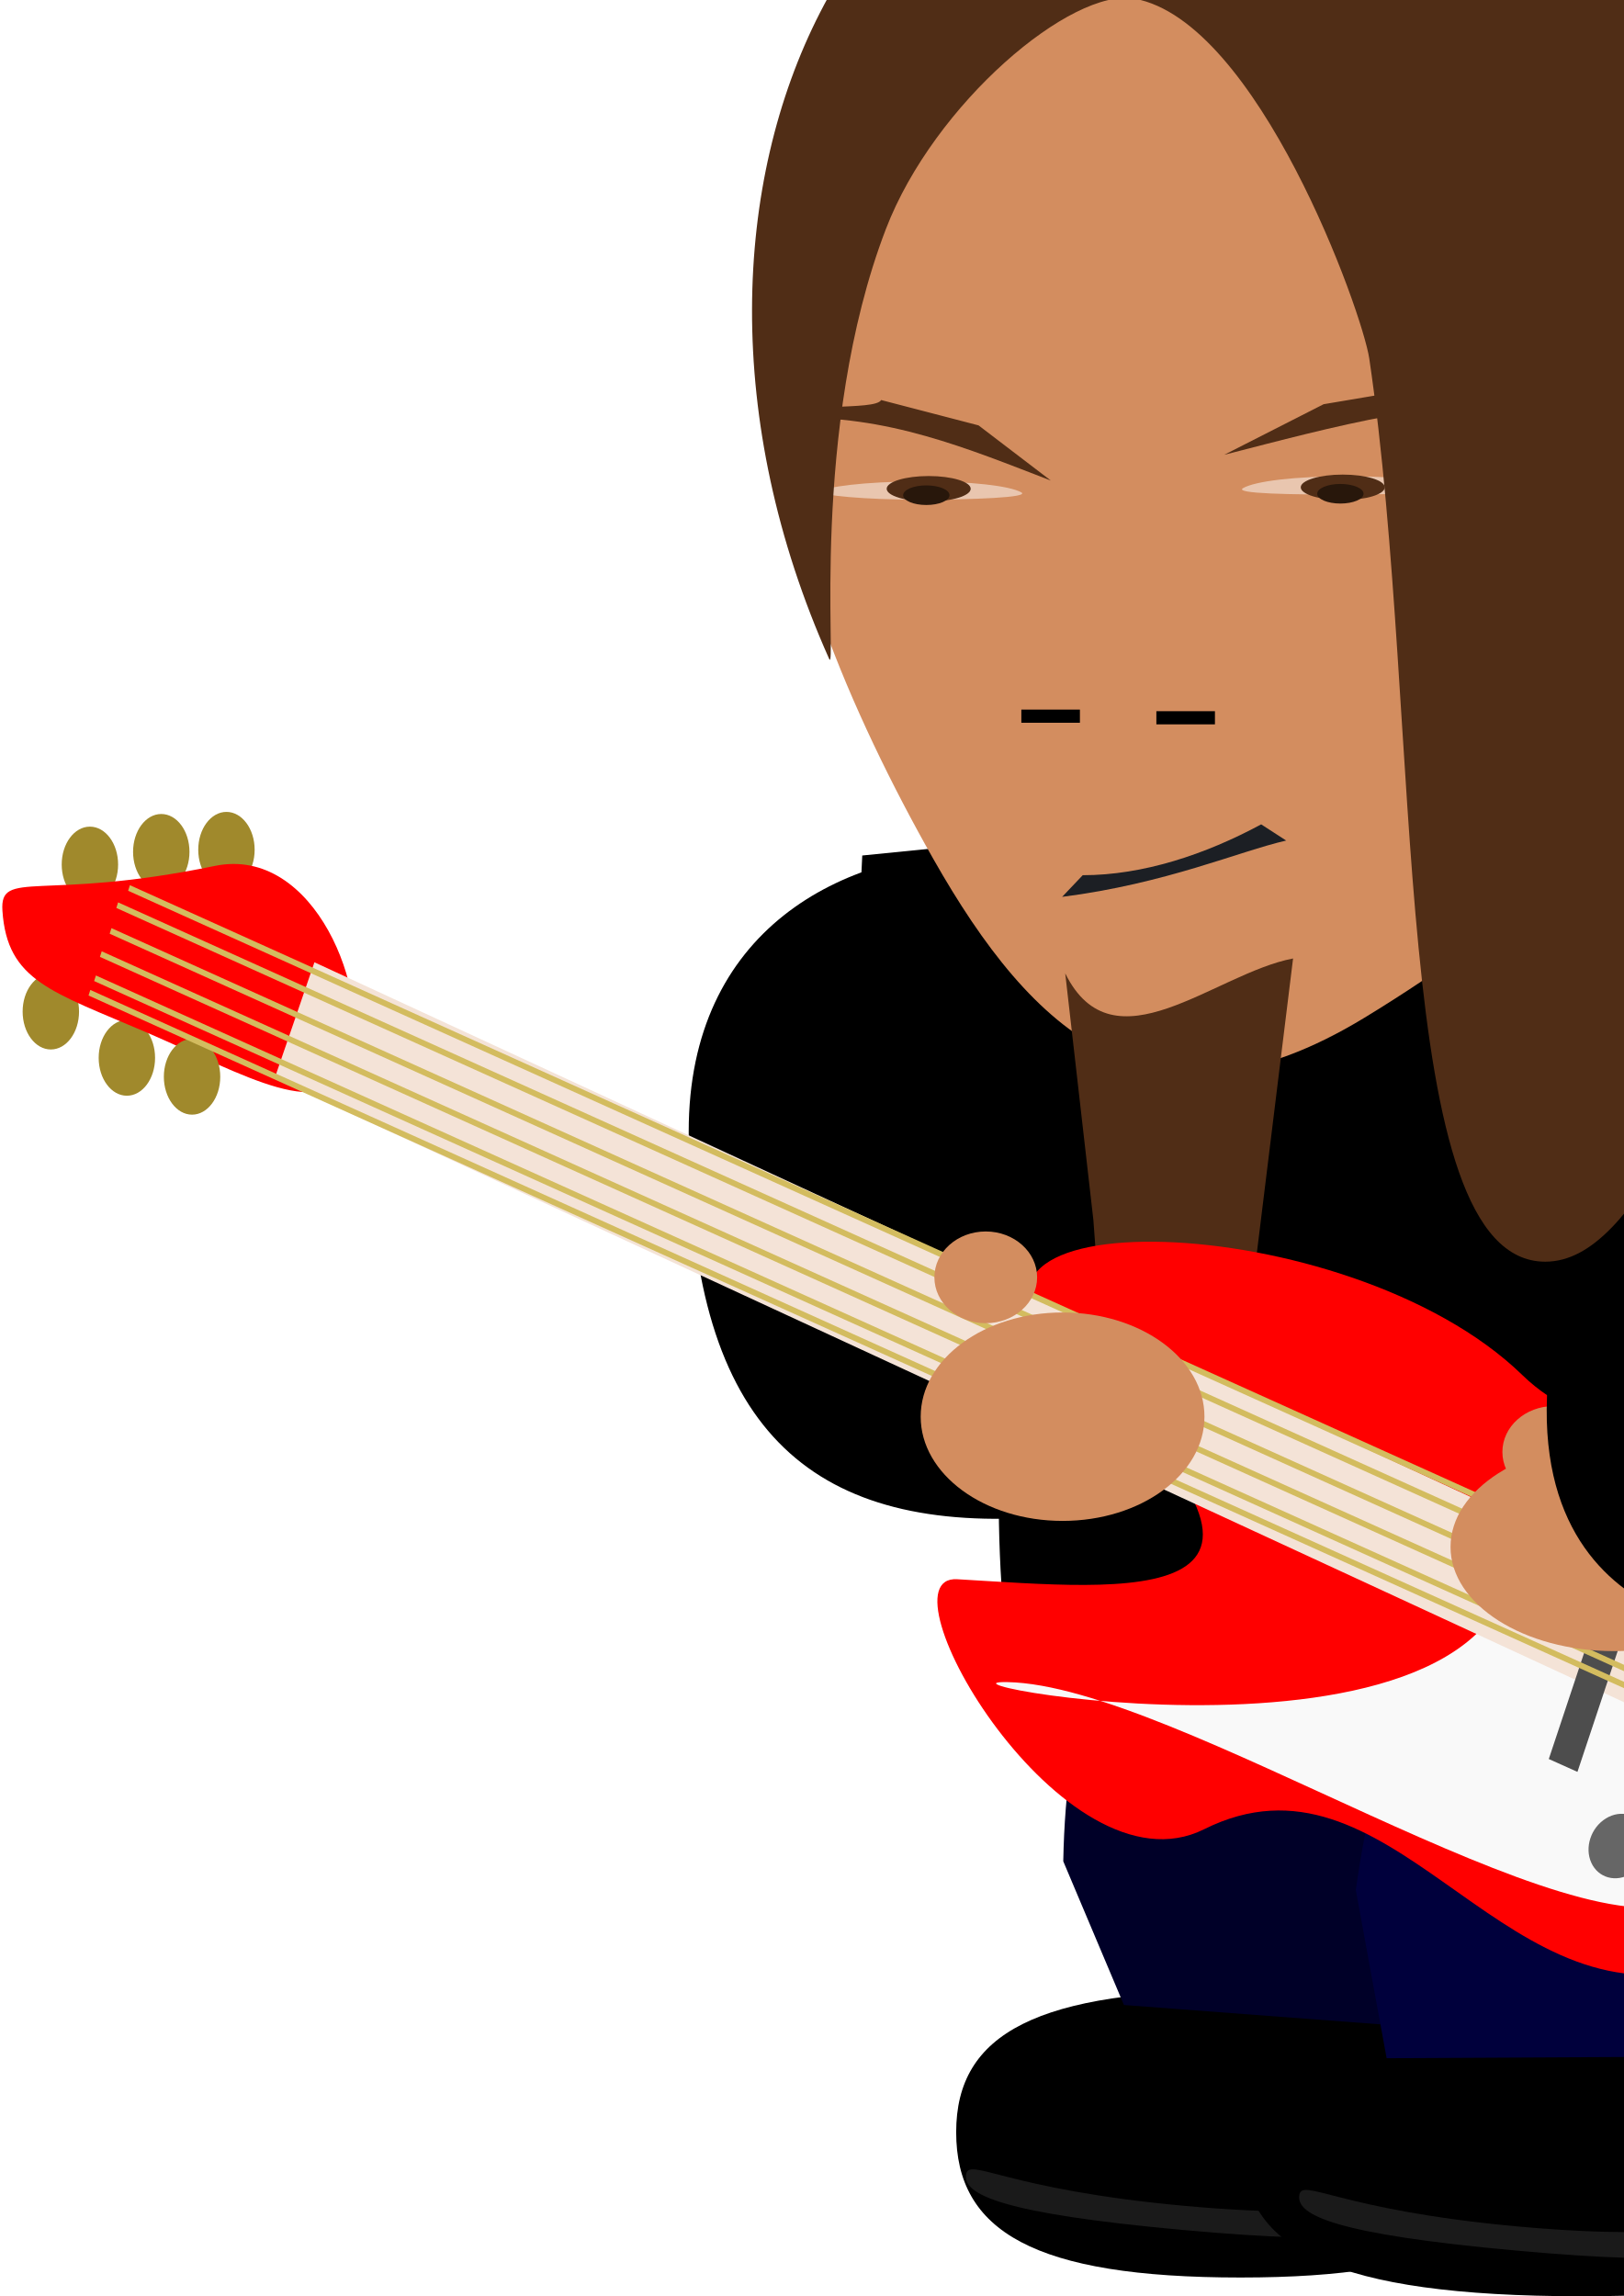
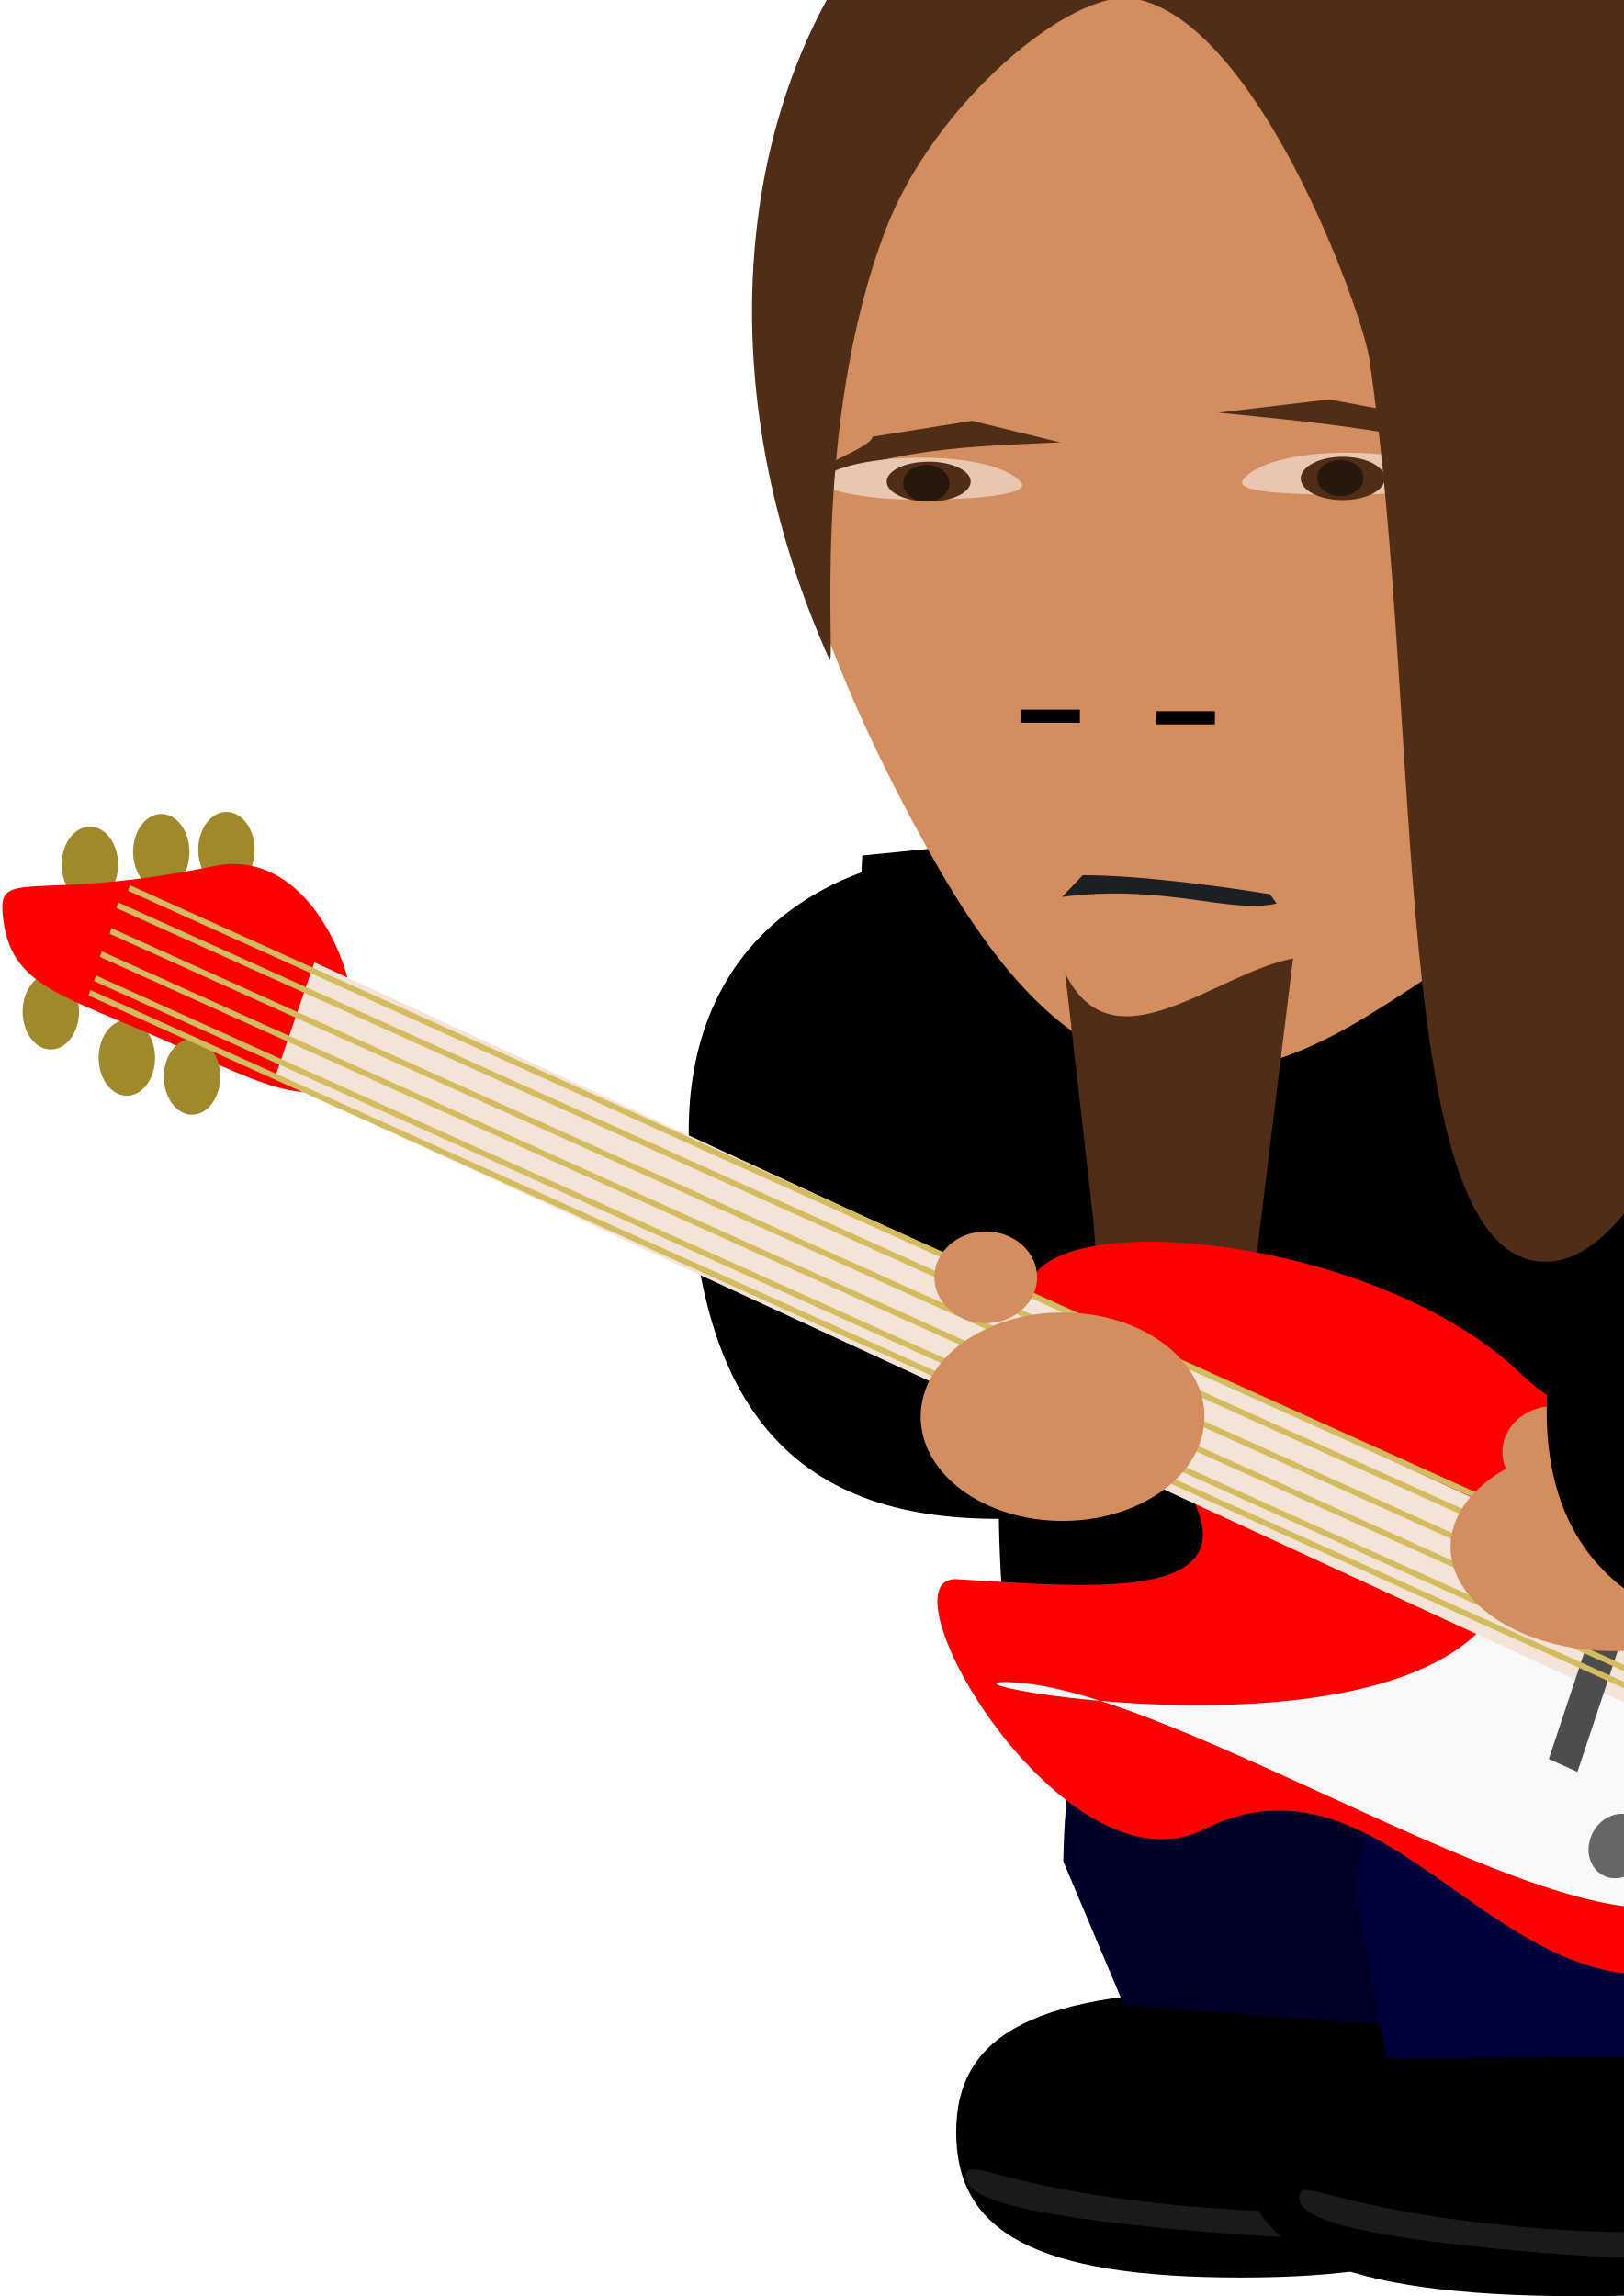
<svg xmlns="http://www.w3.org/2000/svg" width="210mm" height="297mm" viewBox="0 0 210 297" version="1.1" id="svg10607">
  <defs id="defs10604" />
  <g id="layer1">
    <path id="path11385-4-1-1-5-2-8" style="fill:#000000;stroke-width:0.548" d="m 196.317,275.807 c 0,12.798 -9.127,18.801 -35.877,18.801 -26.75,0 -36.774,-6.003 -36.774,-18.801 0,-12.798 10.473,-18.364 37.223,-18.364 26.75,0 35.429,5.565 35.429,18.364 z" />
    <path id="path11724-0-2-14-2-8-2" style="fill:#1a1a1a;stroke-width:0.399" d="m 180.781,286.425 c -0.285,2.488 -4.144,4.176 -27.778,2.034 -23.634,-2.143 -28.352,-4.608 -28.068,-7.096 0.285,-2.488 4.789,1.848 28.423,3.991 23.634,2.143 27.707,-1.415 27.422,1.072 z" />
    <path id="path11385-4-04-45-3-8-6" style="fill:#000000;stroke-width:0.548" d="m 246.961,278.09 c -0.012,12.921 -10.852,18.972 -42.604,18.943 -31.752,-0.029 -43.646,-6.1 -43.634,-19.021 0.012,-12.921 12.448,-18.529 44.201,-18.5 31.752,0.029 42.049,5.657 42.037,18.578 z" />
    <rect style="fill:#000000;fill-opacity:1;stroke-width:0.265" id="rect12969-1-0" width="74.682" height="31.122" x="170.264" y="204.82" />
    <path id="rect10620-3-0-1-1" style="fill:#000028;fill-opacity:1;stroke-width:0.462" d="m 137.516,240.768 c 1.369,-75.113 71.237,-65.202 71.346,0.322 0.234,-2.318 -3.321,12.86 -4.318,22.734 l -59.181,-4.465 z" />
    <path id="rect10620-1-8-9-9-7" style="fill:#00003c;fill-opacity:1;stroke-width:0.399" d="m 175.353,244.488 c 10.706,-76.533 69.335,-64.999 70.26,0.645 l -3.351,20.786 -62.923,0.322 z" />
    <path id="path4257-0-5-6-5-0-3-4" style="fill:#000055;fill-opacity:1;stroke-width:0.219" d="m 141.011,145.618 c 0.262,7.109 -3.562,10.217 3.951,8.605 0,0 4.499,-13.108 4.201,-25.092 -0.195,-7.443 -9.713,-26.037 -9.054,-8.077 z" />
    <ellipse style="fill:#deaa87;stroke-width:0.148" id="path9819-9-7-8-8-0-4" cx="146.496" cy="197.56" rx="6.643" ry="5.934" />
    <path id="path6217-9-9-5-1" style="fill:#000000;stroke-width:0.399" d="m 148.932,132.01 c 28.107,49.719 27.681,62.398 -16.394,64.376 -28.786,1.292 -43.465,-12.721 -43.465,-50.01 0,-26.044 19.743,-36.357 38.926,-36.357 19.182,0 8.567,0.118 20.933,21.992 z" />
    <path id="rect21874-0-5-4-1" style="fill:#000000;stroke-width:0.265" d="m 139.145,163.751 110.281,7.609 c -0.46,10.964 7.608,42.762 2.316,46.119 -49.184,9.686 -79.595,12.898 -121.438,0.11 0,-8.451 -5.78,-45.393 8.841,-53.844 z" />
    <path id="rect8523-7-3-4-8" style="fill:#000000;stroke-width:0.377" d="m 111.519,110.663 120.544,-12.057 20.879,14.682 5.65,76.81 -150.868,0.634 z" />
    <path id="path31-9-9-4-8-9" style="fill:#d38d5f;fill-opacity:1;fill-rule:evenodd;stroke-width:0.399" d="m 101.966,54.086 c 2.515,-15.01 -14.814,-87.201 80.411,-77.99 72.332,6.997 54.106,80.065 61.122,80.154 21.534,0.274 -26.315,50.679 -67.075,75.427 -27.407,16.64 -42.933,1.936 -55.69,-20.525 C 110.069,92.377 99.643,67.951 101.966,54.086 Z" />
    <path id="rect18961" style="fill:#502d16;stroke-width:0.265" d="m 137.769,125.906 c 6.246,12.655 19.3,0.007 29.47,-1.923 l -8.94,72.679 c -5.629,-12.946 -13.36,13.153 -16.887,-38.839 z" />
    <path id="path12953" style="fill:#ff0000;stroke-width:0.265" d="m 155.739,236.621 c 23.936,-11.955 37.913,24.509 63.436,18.071 13.484,-3.401 27.132,-19.339 36.103,-36.868 4.426,-8.647 -4.528,-23.182 -8.137,-32.077 -4.861,-11.983 -33.278,8.634 -50.256,-7.88 -22.608,-21.991 -81.207,-23.062 -58.817,-2.574 36.875,33.742 7.321,30.225 -14.279,28.989 -10.528,-0.603 13.725,41.441 31.949,32.339 z" />
    <path id="path14267" style="fill:#f9f9f9;stroke-width:0.265" d="m 130.305,217.589 c 21.787,0.409 73.612,36.109 88.489,27.995 19.036,-10.383 28.4,-32.199 21.933,-46.366 -6.468,-14.166 -50.7,-28.557 -45.354,-4.936 8.806,38.91 -78.872,23.048 -65.067,23.306 z" />
    <ellipse style="fill:#a0892c;stroke-width:0.265" id="path19484-2" cx="29.287" cy="109.921" rx="3.647" ry="4.898" />
    <ellipse style="fill:#a0892c;stroke-width:0.265" id="path19484-7" cx="20.858" cy="110.193" rx="3.647" ry="4.898" />
    <ellipse style="fill:#a0892c;stroke-width:0.265" id="path19484" cx="11.628" cy="111.828" rx="3.647" ry="4.898" />
    <ellipse style="fill:#a0892c;stroke-width:0.265" id="path19484-20" cx="6.575" cy="130.858" rx="3.647" ry="4.898" />
    <ellipse style="fill:#a0892c;stroke-width:0.265" id="path19484-27" cx="16.409" cy="136.84" rx="3.647" ry="4.898" />
    <path id="path14675" style="fill:#ff0000;stroke-width:0.265" d="m 0.314,117.815 c 0.614,9.104 6.356,10.441 18.786,15.798 12.43,5.357 23.491,12.165 26.227,3.603 2.736,-8.562 -4.498,-27.895 -17.552,-25.203 -22.471,4.634 -27.83,0.33 -27.461,5.802 z" />
    <ellipse style="fill:#d38d5f;stroke-width:0.148" id="path9819-9-7-8-1-9" cx="200.953" cy="187.821" rx="6.643" ry="5.934" />
    <rect style="fill:#f4e3d7;stroke-width:0.265" id="rect13816" width="15.863" height="197.6" x="96.419" y="79.262" transform="matrix(-0.3243679,0.945931,0.907639,0.4197517,0,0)" />
    <rect style="fill:#4d4d4d;stroke-width:0.265" id="rect13974" width="4.063" height="37.424" x="-267.331" y="88.727" transform="matrix(-0.9122429,-0.4096497,-0.315915,0.9487875,0,0)" />
    <ellipse style="fill:#a0892c;stroke-width:0.265" id="path19484-6" cx="24.839" cy="139.288" rx="3.647" ry="4.898" />
    <rect style="fill:#d3bc5f;stroke-width:0.265" id="rect15030" width="223.755" height="0.757" x="-274.024" y="100.793" transform="matrix(-0.9115167,-0.4112631,-0.3030586,0.9529719,0,0)" />
    <rect style="fill:#d3bc5f;stroke-width:0.265" id="rect15030-1" width="223.755" height="0.757" x="-274.81" y="98.121" transform="matrix(-0.9115167,-0.4112632,-0.3030586,0.9529719,0,0)" />
    <rect style="fill:#d3bc5f;stroke-width:0.265" id="rect15030-1-5" width="223.755" height="0.757" x="-274.031" y="112.675" transform="matrix(-0.9115167,-0.4112632,-0.3030586,0.9529719,0,0)" />
    <rect style="fill:#d3bc5f;stroke-width:0.265" id="rect15030-3" width="223.755" height="0.757" x="-274.216" y="104.209" transform="matrix(-0.9115167,-0.4112631,-0.3030586,0.9529719,0,0)" />
    <ellipse style="fill:#d38d5f;stroke-width:0.148" id="path9819-9-7-8-1-9-0" cx="127.492" cy="165.23" rx="6.643" ry="5.934" />
    <rect style="fill:#d3bc5f;stroke-width:0.265" id="rect15030-2" width="223.755" height="0.757" x="-273.921" y="107.479" transform="matrix(-0.9115167,-0.4112631,-0.3030586,0.9529719,0,0)" />
    <rect style="fill:#d3bc5f;stroke-width:0.265" id="rect15030-37" width="223.755" height="0.757" x="-274.155" y="110.659" transform="matrix(-0.9115167,-0.4112631,-0.3030586,0.9529719,0,0)" />
    <ellipse style="fill:#d38d5f;stroke-width:0.399" id="path9819-8-8-8-2" cx="200.101" cy="-208.764" rx="13.481" ry="21.161" transform="rotate(90)" />
    <path id="path6217-9-9-3-7-8-0" style="fill:#000000;stroke-width:0.399" d="m 204.777,158.555 c -17.695,50.888 19.897,52.387 19.897,52.387 37.215,-6.737 46.441,-21.122 46.441,-57.825 0,-25.635 -15.871,-47.646 -37.505,-47.646 -21.634,0 -19.595,26.519 -28.833,53.084 z" />
    <ellipse style="fill:#d38d5f;stroke-width:0.399" id="path9819-5-0-5-9-5" cx="183.257" cy="-137.427" rx="13.481" ry="18.351" transform="rotate(90)" />
-     <path id="rect1430-1-8-6-7-2" style="fill:#502d16;stroke-width:0.21" d="m 187.666,49.508 -16.477,2.779 -12.857,6.544 c 14.165,-3.624 28.183,-7.587 44.295,-6.764 -0.389,-2.08 -14.187,-1.155 -14.96,-2.559 z" />
-     <path id="rect1430-1-8-6-7-4-5" style="fill:#502d16;stroke-width:0.21" d="m 113.961,51.746 12.598,3.279 9.35,7.138 c -10.694,-4.112 -21.236,-8.574 -33.943,-8.077 0.526,-2.169 11.236,-0.888 11.995,-2.341 z" />
-     <path id="path2169-5-4-04-7-9-1" style="fill:#e9c6af;stroke-width:0.566" d="m 132.069,63.676 c 1.268,0.685 -6.282,0.962 -13.239,0.962 -6.956,0 -12.913,-0.559 -12.596,-1.045 0.39,-0.598 5.425,-1.297 12.596,-1.318 6.956,-0.019 11.738,0.59 13.239,1.401 z" />
-     <path id="path2169-5-4-0-9-4-9-5" style="fill:#e9c6af;stroke-width:0.552" d="m 160.781,63.134 c -1.319,0.743 6.337,0.846 13.574,0.846 7.237,0 13.633,-0.409 13.302,-0.936 -0.407,-0.649 -5.643,-1.406 -13.103,-1.429 -7.236,-0.02 -12.211,0.64 -13.772,1.519 z" />
-     <ellipse style="fill:#502d16;stroke-width:0.345" id="path2169-03-4-0-2" ry="1.648" rx="5.432" cy="63.225" cx="120.111" />
-     <ellipse style="fill:#28170b;stroke-width:0.345" id="path2169-0-8-7-5-1" ry="1.268" rx="2.997" cy="64.056" cx="119.805" />
-     <ellipse style="fill:#502d16;stroke-width:0.345" id="path2169-03-4-0-2-0" ry="1.648" rx="5.432" cy="63.038" cx="173.663" />
-     <ellipse style="fill:#28170b;stroke-width:0.345" id="path2169-0-8-7-5-1-5" ry="1.268" rx="2.997" cy="63.869" cx="173.357" />
+     <path id="rect1430-1-8-6-7-2" style="fill:#502d16;stroke-width:0.21" d="m 188.331,54.739 -16.425,-3.074 -14.326,1.709 c 14.546,1.483 29.07,2.598 43.91,8.926 0.352,-2.086 -12.918,-5.977 -13.159,-7.561 z" />
+     <path id="rect1430-1-8-6-7-4-5" style="fill:#502d16;stroke-width:0.21" d="m 112.852,56.483 12.855,-2.049 11.428,2.788 c -11.446,0.523 -22.892,0.664 -34.332,6.216 -0.388,-2.198 9.936,-5.321 10.049,-6.955 z" />
+     <path id="path2169-5-4-04-7-9-1" style="fill:#e9c6af;stroke-width:0.566" d="m 132.069,62.424 c 1.268,1.577 -6.282,2.215 -13.239,2.215 -6.956,0 -12.913,-1.287 -12.596,-2.406 0.39,-1.377 5.425,-2.985 12.596,-3.033 6.956,-0.044 11.738,1.358 13.239,3.224 z" />
+     <path id="path2169-5-4-0-9-4-9-5" style="fill:#e9c6af;stroke-width:0.552" d="m 160.781,62.039 c -1.319,1.704 6.337,1.942 13.574,1.942 7.237,0 13.633,-0.939 13.302,-2.148 -0.407,-1.488 -5.643,-3.227 -13.103,-3.278 -7.236,-0.045 -12.211,1.468 -13.772,3.485 z" />
+     <ellipse style="fill:#502d16;stroke-width:0.345" id="path2169-03-4-0-2" ry="2.578" rx="5.432" cy="62.295" cx="120.111" />
+     <ellipse style="fill:#28170b;stroke-width:0.345" id="path2169-0-8-7-5-1" ry="2.376" rx="2.997" cy="62.506" cx="119.805" />
+     <ellipse style="fill:#502d16;stroke-width:0.345" id="path2169-03-4-0-2-0" ry="2.8" rx="5.432" cy="61.886" cx="173.663" />
+     <ellipse style="fill:#28170b;stroke-width:0.345" id="path2169-0-8-7-5-1-5" ry="2.331" rx="2.997" cy="61.831" cx="173.357" />
    <path id="path11724-0-2-14-2-8" style="fill:#1a1a1a;stroke-width:0.399" d="m 223.881,289.09 c -0.285,2.488 -4.144,4.176 -27.778,2.034 -23.634,-2.143 -28.352,-4.608 -28.068,-7.096 0.285,-2.488 4.789,1.848 28.423,3.991 23.634,2.143 27.707,-1.415 27.422,1.072 z" />
-     <path id="rect12747-2-4-7-8" style="fill:#1c1f24;stroke-width:0.399" d="m 140.033,113.212 c 7.789,0.004 15.858,-2.681 23.08,-6.576 l 3.233,2.093 c -6.076,1.387 -15.539,5.577 -28.976,7.285 z" />
+     <path id="rect12747-2-4-7-8" style="fill:#1c1f24;stroke-width:0.399" d="m 140.033,113.212 c 7.789,0.004 18.782,1.572 24.232,2.461 l 0.841,1.207 c -6.076,1.387 -14.299,-2.575 -27.735,-0.867 z" />
    <rect style="fill:#000000;fill-opacity:1;stroke-width:0.265" id="rect17694-1" width="7.575" height="1.702" x="132.095" y="91.79" />
    <rect style="fill:#000000;fill-opacity:1;stroke-width:0.265" id="rect17694-7-5" width="7.575" height="1.702" x="149.558" y="91.997" />
    <path id="path17693" style="fill:#502d16;stroke-width:0.265" d="m 240.418,5.544 c 0,11.962 25.581,89.369 20.59,114.785 -2.148,10.941 -21.811,-7.438 -26.735,-1.368 -14.507,17.881 -22,44.245 -34.418,44.245 -20.359,0 -15.759,-69.459 -22.761,-116.82 C 176.199,40.332 162.668,2.735 146.753,-0.167 138.592,-1.655 120.8,13.417 114.579,29.619 c -9.922,25.843 -6.31,57.919 -7.341,55.61 -27.637,-61.908 5.739,-123.022 56.193,-113.91 24.942,4.505 76.987,1.943 76.987,34.224 z" />
    <ellipse style="fill:#666666;stroke-width:0.266" id="path15218" cx="-104.655" cy="317.177" rx="4.123" ry="3.922" transform="matrix(-0.8515278,0.5243094,0.4153133,0.9096785,0,0)" />
    <ellipse style="fill:#666666;stroke-width:0.266" id="path15218-5" cx="-91.943" cy="315.497" rx="4.123" ry="3.922" transform="matrix(-0.8515278,0.5243094,0.4153133,0.9096785,0,0)" />
  </g>
</svg>
